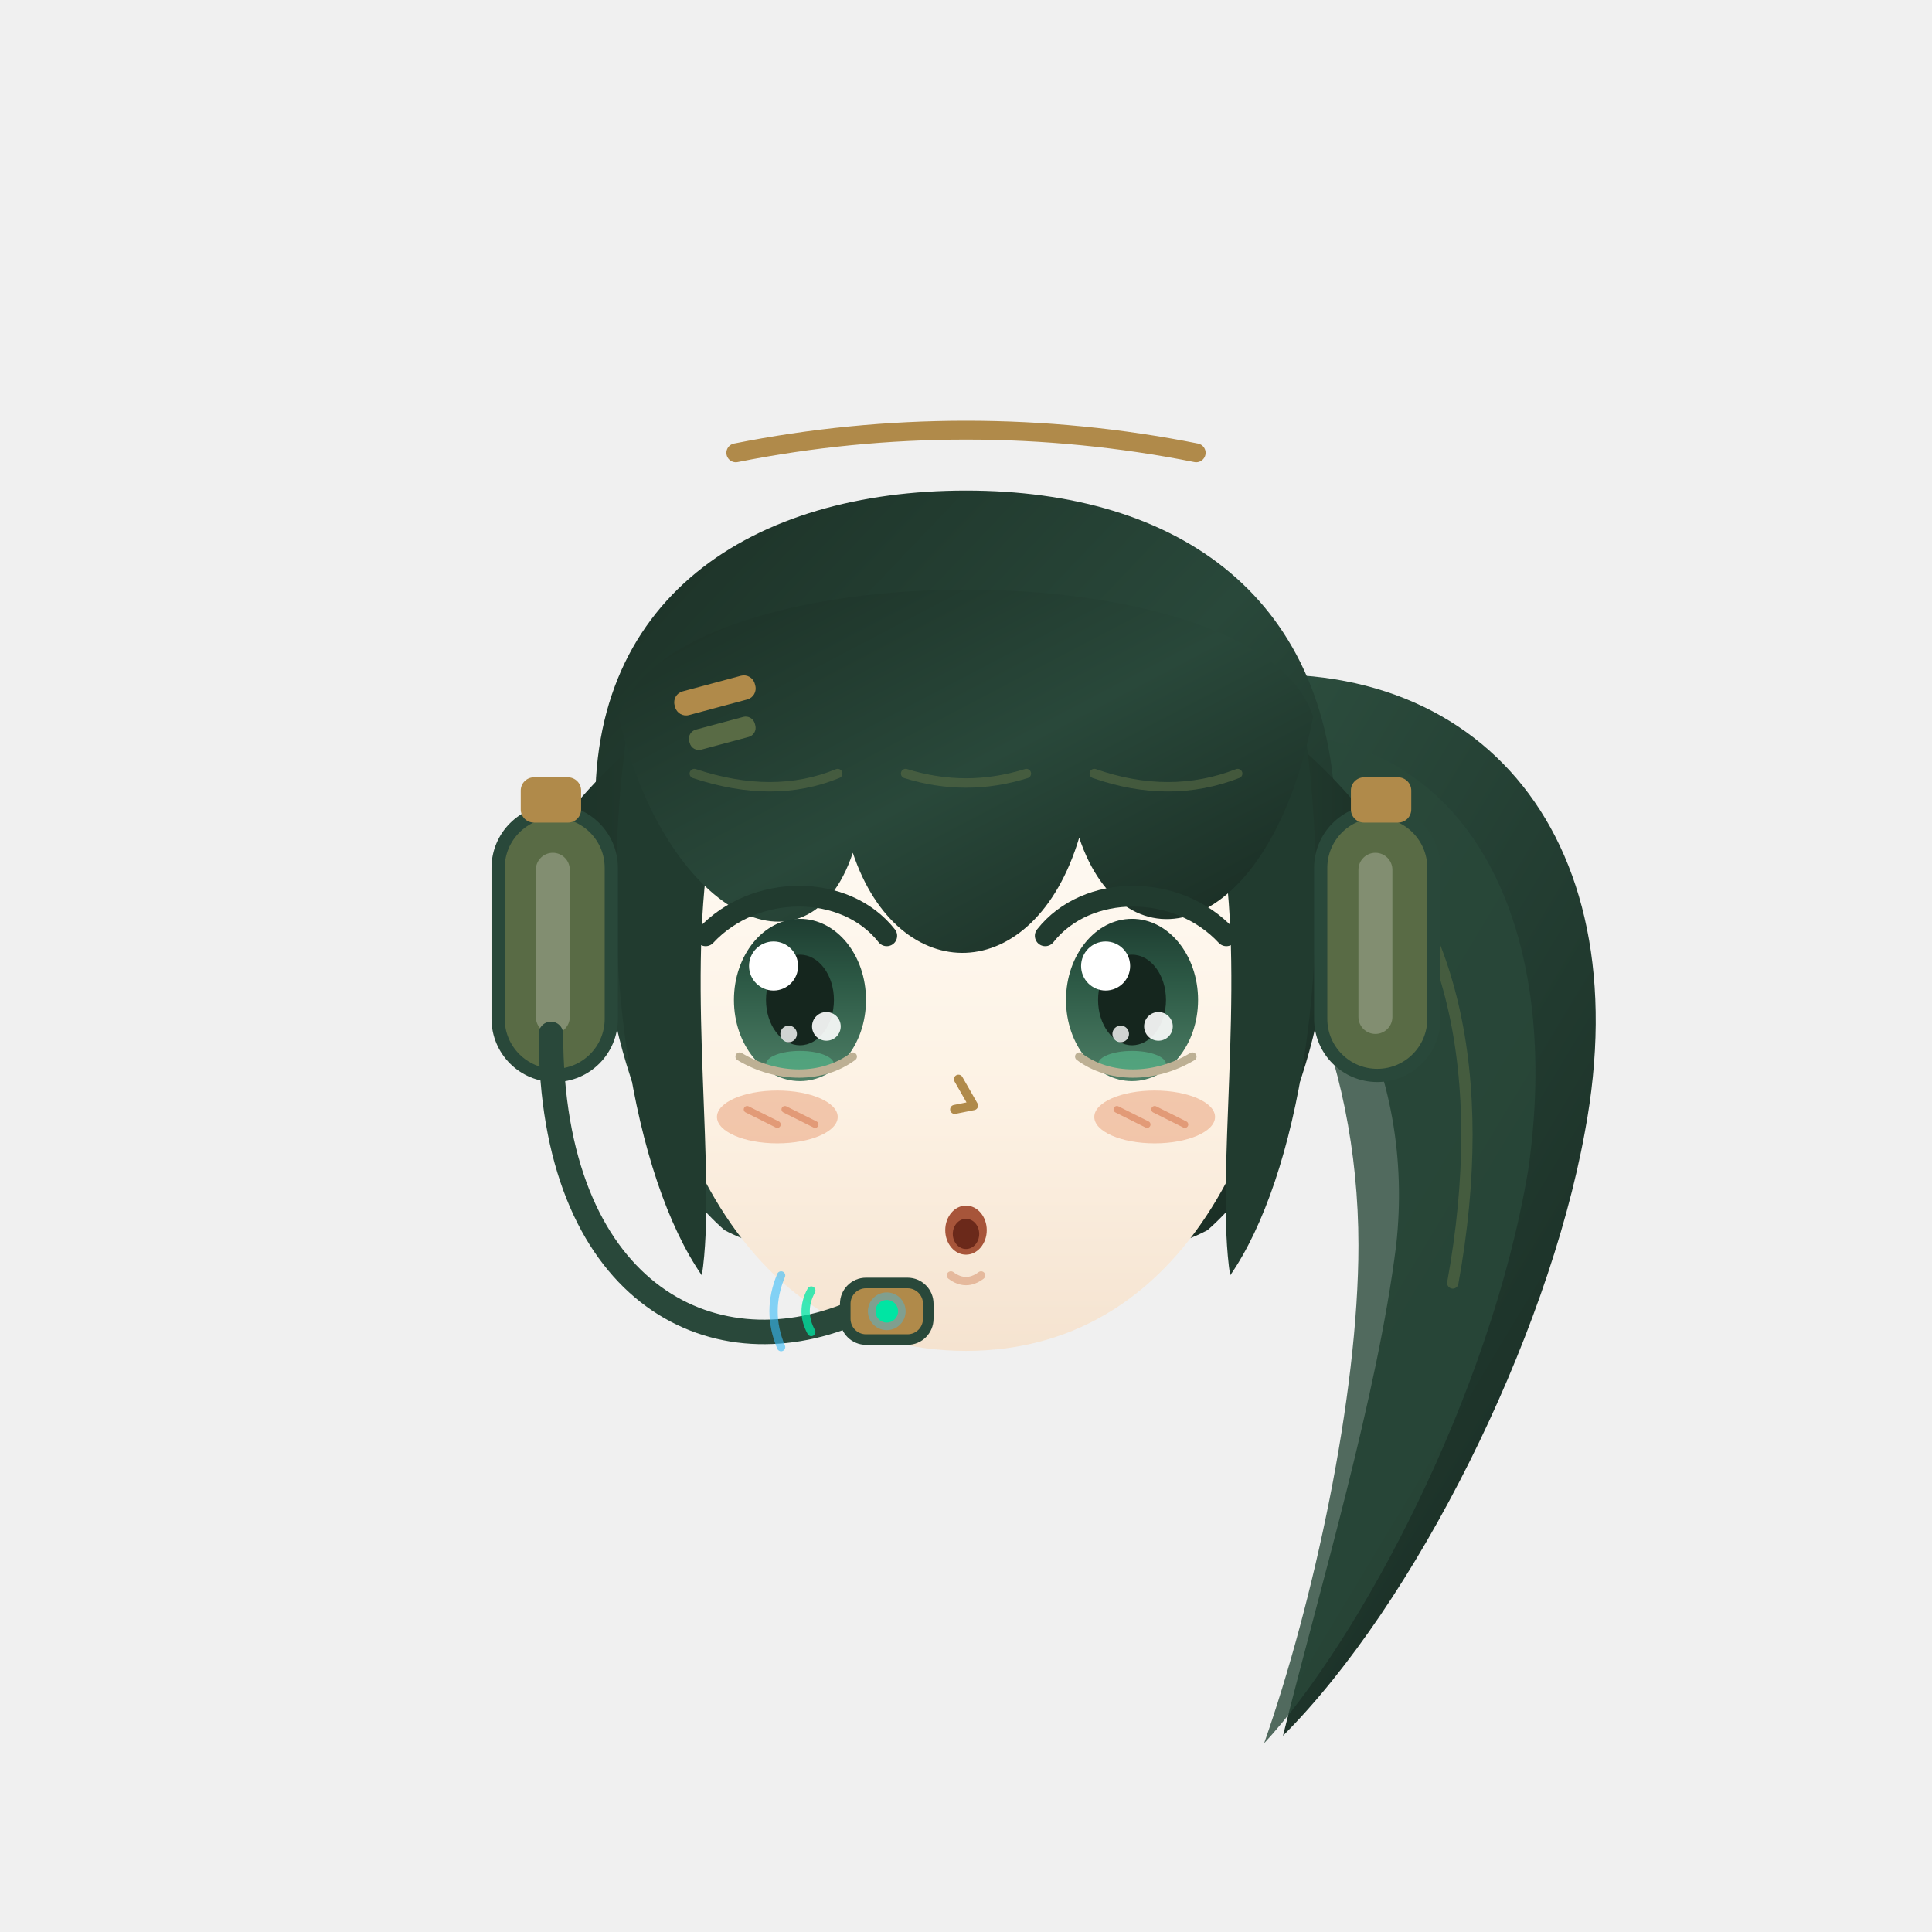
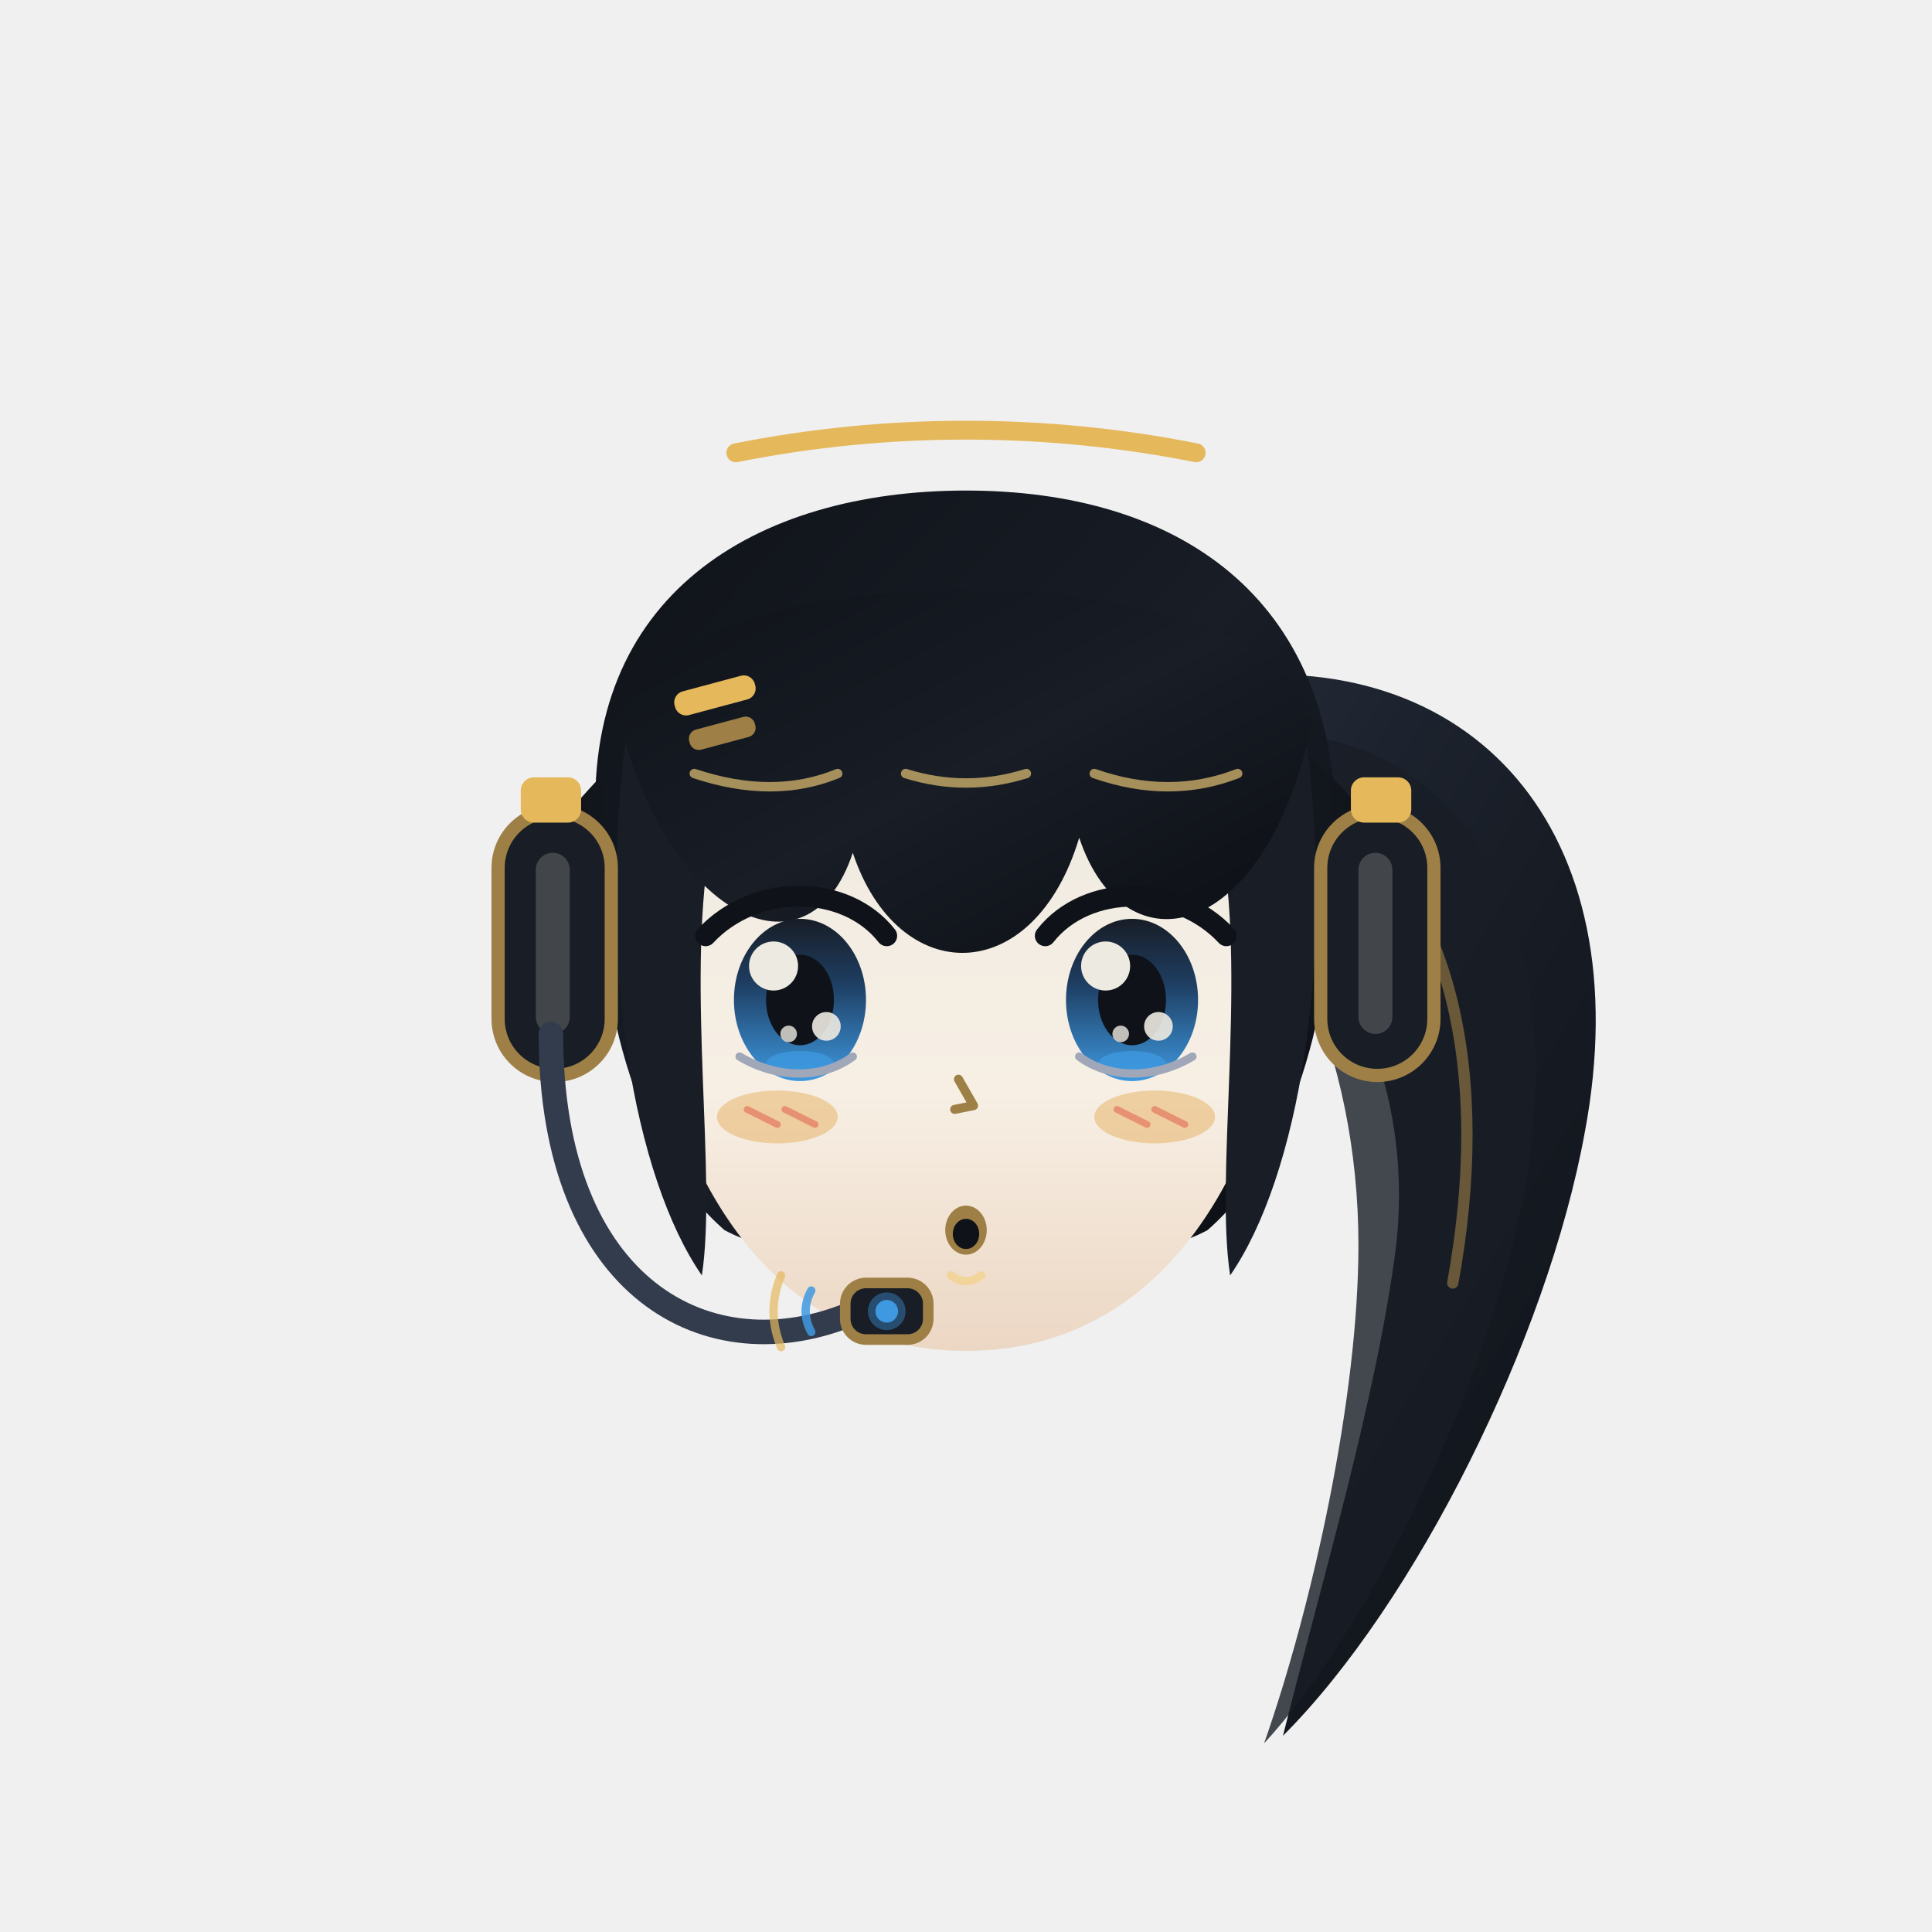
<svg xmlns="http://www.w3.org/2000/svg" viewBox="0 0 512 512" width="100%" height="100%">
  <defs>
    <linearGradient id="skinGrad" x1="0%" y1="0%" x2="0%" y2="100%">
-       <stop offset="0%" stop-color="#FFFDF9" />
-       <stop offset="60%" stop-color="#FDF2E4" />
-       <stop offset="100%" stop-color="#F5E3D0" />
+       <stop offset="0%" stop-color="#EDEAE1" />
+       <stop offset="60%" stop-color="#F7EFE4" />
+       <stop offset="100%" stop-color="#ECD7C4" />
    </linearGradient>
    <linearGradient id="hairGrad" x1="0%" y1="0%" x2="100%" y2="100%">
-       <stop offset="0%" stop-color="#1B2F25" />
-       <stop offset="50%" stop-color="#29483A" />
-       <stop offset="100%" stop-color="#172820" />
+       <stop offset="0%" stop-color="#0F1218" />
+       <stop offset="50%" stop-color="#181D26" />
+       <stop offset="100%" stop-color="#0B0D12" />
    </linearGradient>
    <linearGradient id="ponyGrad" x1="20%" y1="0%" x2="90%" y2="100%">
-       <stop offset="0%" stop-color="#2D4F3F" />
-       <stop offset="40%" stop-color="#243F33" />
-       <stop offset="100%" stop-color="#182A22" />
+       <stop offset="0%" stop-color="#222936" />
+       <stop offset="40%" stop-color="#181D26" />
+       <stop offset="100%" stop-color="#0F1218" />
    </linearGradient>
    <linearGradient id="eyeGradListen" x1="0%" y1="0%" x2="0%" y2="100%">
-       <stop offset="0%" stop-color="#1E3D31" />
-       <stop offset="40%" stop-color="#2D5A46" />
-       <stop offset="100%" stop-color="#4E7F66" />
+       <stop offset="0%" stop-color="#181D26" />
+       <stop offset="40%" stop-color="#1E3E62" />
+       <stop offset="100%" stop-color="#3E99E0" />
    </linearGradient>
    <linearGradient id="headbandGrad" x1="0%" y1="0%" x2="100%" y2="0%">
-       <stop offset="0%" stop-color="#1B2F25" />
-       <stop offset="50%" stop-color="#345B4A" />
-       <stop offset="100%" stop-color="#1B2F25" />
+       <stop offset="0%" stop-color="#0F1218" />
+       <stop offset="50%" stop-color="#222936" />
+       <stop offset="100%" stop-color="#0F1218" />
    </linearGradient>
    <linearGradient id="ribbonGrad" x1="0%" y1="0%" x2="100%" y2="100%">
-       <stop offset="0%" stop-color="#C9A35F" />
-       <stop offset="100%" stop-color="#9C773B" />
+       <stop offset="0%" stop-color="#F3CE7A" />
+       <stop offset="100%" stop-color="#9E8046" />
    </linearGradient>
  </defs>
  <path d="M 320 180             C 390 170, 435 220, 420 300             C 410 355, 375 425, 340 460             C 350 420, 365 370, 370 330             C 375 285, 355 240, 305 210 Z" fill="url(#ponyGrad)" />
-   <path d="M 330 195             C 385 190, 415 240, 405 310             C 395 370, 360 435, 335 462             C 348 425, 360 370, 360 330             C 360 280, 340 235, 310 215 Z" fill="#29483A" opacity="0.8" />
-   <path d="M 355 215 C 385 240, 395 285, 385 340" fill="none" stroke="#596B45" stroke-width="3" stroke-linecap="round" opacity="0.6" />
-   <ellipse cx="320" cy="190" rx="16" ry="22" transform="rotate(-25 320 190)" fill="url(#ribbonGrad)" stroke="#29483A" stroke-width="3.5" />
-   <ellipse cx="320" cy="190" rx="9" ry="15" transform="rotate(-25 320 190)" fill="#B08A4A" />
-   <path d="M 326 205 C 340 225, 335 245, 328 260 C 324 245, 326 230, 320 212 Z" fill="#B08A4A" stroke="#29483A" stroke-width="2" />
+   <path d="M 330 195             C 385 190, 415 240, 405 310             C 395 370, 360 435, 335 462             C 348 425, 360 370, 360 330             C 360 280, 340 235, 310 215 Z" fill="#181D26" opacity="0.8" />
+   <path d="M 355 215 C 385 240, 395 285, 385 340" fill="none" stroke="#9E8046" stroke-width="3" stroke-linecap="round" opacity="0.6" />
+   <ellipse cx="320" cy="190" rx="16" ry="22" transform="rotate(-25 320 190)" fill="url(#ribbonGrad)" stroke="#181D26" stroke-width="3.5" />
+   <ellipse cx="320" cy="190" rx="9" ry="15" transform="rotate(-25 320 190)" fill="#E5B85C" />
+   <path d="M 326 205 C 340 225, 335 245, 328 260 C 324 245, 326 230, 320 212 Z" fill="#E5B85C" stroke="#181D26" stroke-width="2" />
  <path d="M 158 220             C 154 158, 200 130, 256 130             C 312 130, 354 158, 354 220             C 354 265, 344 305, 320 326             C 294 340, 218 340, 192 326             C 168 305, 158 265, 158 220 Z" fill="url(#hairGrad)" />
  <path d="M 168 225             C 168 295, 196 358, 256 358             C 316 358, 344 295, 344 225             C 344 175, 168 175, 168 225 Z" fill="url(#skinGrad)" />
  <path d="M 142 245 A 130 138 0 0 1 370 245" fill="none" stroke="url(#headbandGrad)" stroke-width="18" stroke-linecap="round" />
-   <path d="M 195 120 C 235 112, 277 112, 317 120" fill="none" stroke="#B08A4A" stroke-width="5" stroke-linecap="round" />
-   <path d="M 166 195             C 158 255, 168 312, 186 338             C 190 312, 182 262, 188 225 Z" fill="#213B2F" />
-   <path d="M 346 195             C 354 255, 344 312, 326 338             C 322 312, 330 262, 324 225 Z" fill="#213B2F" />
+   <path d="M 195 120 C 235 112, 277 112, 317 120" fill="none" stroke="#E5B85C" stroke-width="5" stroke-linecap="round" />
+   <path d="M 166 195             C 158 255, 168 312, 186 338             C 190 312, 182 262, 188 225 Z" fill="#181D26" />
+   <path d="M 346 195             C 354 255, 344 312, 326 338             C 322 312, 330 262, 324 225 Z" fill="#181D26" />
  <path d="M 164 190             C 176 242, 214 262, 226 226             C 238 262, 274 262, 286 222             C 298 258, 336 250, 348 190             C 334 145, 178 145, 164 190 Z" fill="url(#hairGrad)" />
-   <path d="M 184 205 Q 205 212, 222 205" fill="none" stroke="#596B45" stroke-width="2.5" stroke-linecap="round" opacity="0.6" />
-   <path d="M 240 205 Q 256 210, 272 205" fill="none" stroke="#596B45" stroke-width="2.5" stroke-linecap="round" opacity="0.6" />
-   <path d="M 290 205 Q 310 212, 328 205" fill="none" stroke="#596B45" stroke-width="2.5" stroke-linecap="round" opacity="0.6" />
-   <rect x="178" y="184" width="22" height="6.5" rx="3" transform="rotate(-15 178 184)" fill="#B08A4A" />
-   <rect x="182" y="194" width="18" height="5.5" rx="2.5" transform="rotate(-15 182 194)" fill="#596B45" />
+   <path d="M 184 205 Q 205 212, 222 205" fill="none" stroke="#F3CE7A" stroke-width="2.5" stroke-linecap="round" opacity="0.65" />
+   <path d="M 240 205 Q 256 210, 272 205" fill="none" stroke="#F3CE7A" stroke-width="2.5" stroke-linecap="round" opacity="0.65" />
+   <path d="M 290 205 Q 310 212, 328 205" fill="none" stroke="#F3CE7A" stroke-width="2.5" stroke-linecap="round" opacity="0.65" />
+   <rect x="178" y="184" width="22" height="6.5" rx="3" transform="rotate(-15 178 184)" fill="#E5B85C" />
+   <rect x="182" y="194" width="18" height="5.5" rx="2.5" transform="rotate(-15 182 194)" fill="#9E8046" />
  <g id="leftEye">
-     <path d="M 187 248 C 200 234, 224 234, 235 248" fill="none" stroke="#213B2F" stroke-width="5.5" stroke-linecap="round" />
+     <path d="M 187 248 C 200 234, 224 234, 235 248" fill="none" stroke="#0F1218" stroke-width="5.5" stroke-linecap="round" />
    <ellipse cx="212" cy="265" rx="17.5" ry="21.5" fill="url(#eyeGradListen)" />
-     <ellipse cx="212" cy="265" rx="9" ry="12" fill="#15261E" />
-     <circle cx="205" cy="256" r="6.5" fill="#FFFFFF" />
-     <circle cx="219" cy="272" r="3.8" fill="#FFFFFF" opacity="0.9" />
-     <circle cx="209" cy="274" r="2.2" fill="#FFFFFF" opacity="0.8" />
-     <ellipse cx="212" cy="282" rx="9" ry="3.5" fill="#58B88C" opacity="0.65" />
-     <path d="M 196 280 C 206 286, 218 286, 226 280" fill="none" stroke="#BDB094" stroke-width="2.2" stroke-linecap="round" />
+     <ellipse cx="212" cy="265" rx="9" ry="12" fill="#0F1218" />
+     <circle cx="205" cy="256" r="6.5" fill="#EDEAE1" />
+     <circle cx="219" cy="272" r="3.8" fill="#EDEAE1" opacity="0.9" />
+     <circle cx="209" cy="274" r="2.2" fill="#EDEAE1" opacity="0.8" />
+     <ellipse cx="212" cy="282" rx="9" ry="3.5" fill="#3E99E0" opacity="0.75" />
+     <path d="M 196 280 C 206 286, 218 286, 226 280" fill="none" stroke="#9FA7B8" stroke-width="2.2" stroke-linecap="round" />
  </g>
  <g id="rightEye">
-     <path d="M 325 248 C 312 234, 288 234, 277 248" fill="none" stroke="#213B2F" stroke-width="5.5" stroke-linecap="round" />
+     <path d="M 325 248 C 312 234, 288 234, 277 248" fill="none" stroke="#0F1218" stroke-width="5.5" stroke-linecap="round" />
    <ellipse cx="300" cy="265" rx="17.5" ry="21.5" fill="url(#eyeGradListen)" />
-     <ellipse cx="300" cy="265" rx="9" ry="12" fill="#15261E" />
-     <circle cx="293" cy="256" r="6.5" fill="#FFFFFF" />
-     <circle cx="307" cy="272" r="3.8" fill="#FFFFFF" opacity="0.9" />
-     <circle cx="297" cy="274" r="2.2" fill="#FFFFFF" opacity="0.8" />
-     <ellipse cx="300" cy="282" rx="9" ry="3.5" fill="#58B88C" opacity="0.65" />
-     <path d="M 316 280 C 306 286, 294 286, 286 280" fill="none" stroke="#BDB094" stroke-width="2.2" stroke-linecap="round" />
+     <ellipse cx="300" cy="265" rx="9" ry="12" fill="#0F1218" />
+     <circle cx="293" cy="256" r="6.5" fill="#EDEAE1" />
+     <circle cx="307" cy="272" r="3.8" fill="#EDEAE1" opacity="0.9" />
+     <circle cx="297" cy="274" r="2.2" fill="#EDEAE1" opacity="0.8" />
+     <ellipse cx="300" cy="282" rx="9" ry="3.5" fill="#3E99E0" opacity="0.75" />
+     <path d="M 316 280 C 306 286, 294 286, 286 280" fill="none" stroke="#9FA7B8" stroke-width="2.2" stroke-linecap="round" />
  </g>
-   <path d="M 254 286 L 258 293 L 253 294" fill="none" stroke="#B08A4A" stroke-width="2.4" stroke-linecap="round" stroke-linejoin="round" />
-   <ellipse cx="206" cy="296" rx="16" ry="7" fill="#E89B73" opacity="0.5" />
-   <ellipse cx="306" cy="296" rx="16" ry="7" fill="#E89B73" opacity="0.5" />
-   <line x1="198" y1="294" x2="206" y2="298" stroke="#D16E43" stroke-width="1.8" stroke-linecap="round" opacity="0.5" />
-   <line x1="208" y1="294" x2="216" y2="298" stroke="#D16E43" stroke-width="1.8" stroke-linecap="round" opacity="0.5" />
-   <line x1="296" y1="294" x2="304" y2="298" stroke="#D16E43" stroke-width="1.8" stroke-linecap="round" opacity="0.5" />
-   <line x1="306" y1="294" x2="314" y2="298" stroke="#D16E43" stroke-width="1.8" stroke-linecap="round" opacity="0.5" />
-   <ellipse cx="256" cy="326" rx="5.5" ry="6.5" fill="#A7553A" />
-   <ellipse cx="256" cy="327" rx="3.5" ry="4" fill="#6B291A" />
-   <path d="M 252 338 Q 256 341, 260 338" fill="none" stroke="#D99B77" stroke-width="2.2" stroke-linecap="round" opacity="0.6" />
+   <path d="M 254 286 L 258 293 L 253 294" fill="none" stroke="#9E8046" stroke-width="2.4" stroke-linecap="round" stroke-linejoin="round" />
+   <ellipse cx="206" cy="296" rx="16" ry="7" fill="#E09F3E" opacity="0.4" />
+   <ellipse cx="306" cy="296" rx="16" ry="7" fill="#E09F3E" opacity="0.4" />
+   <line x1="198" y1="294" x2="206" y2="298" stroke="#E05345" stroke-width="1.8" stroke-linecap="round" opacity="0.5" />
+   <line x1="208" y1="294" x2="216" y2="298" stroke="#E05345" stroke-width="1.8" stroke-linecap="round" opacity="0.5" />
+   <line x1="296" y1="294" x2="304" y2="298" stroke="#E05345" stroke-width="1.8" stroke-linecap="round" opacity="0.5" />
+   <line x1="306" y1="294" x2="314" y2="298" stroke="#E05345" stroke-width="1.8" stroke-linecap="round" opacity="0.5" />
+   <ellipse cx="256" cy="326" rx="5.5" ry="6.5" fill="#9E8046" />
+   <ellipse cx="256" cy="327" rx="3.5" ry="4" fill="#0F1218" />
+   <path d="M 252 338 Q 256 341, 260 338" fill="none" stroke="#F3CE7A" stroke-width="2.2" stroke-linecap="round" opacity="0.6" />
  <g id="leftEarPad">
-     <rect x="132" y="215" width="30" height="70" rx="15" fill="#596B45" stroke="#29483A" stroke-width="3.5" />
-     <rect x="142" y="226" width="9" height="48" rx="4.5" fill="#FAF7F2" opacity="0.25" />
-     <rect x="138" y="206" width="16" height="12" rx="3.5" fill="#B08A4A" />
+     <rect x="132" y="215" width="30" height="70" rx="15" fill="#181D26" stroke="#9E8046" stroke-width="3.5" />
+     <rect x="142" y="226" width="9" height="48" rx="4.5" fill="#EDEAE1" opacity="0.2" />
+     <rect x="138" y="206" width="16" height="12" rx="3.5" fill="#E5B85C" />
  </g>
  <g id="rightEarPad">
-     <rect x="350" y="215" width="30" height="70" rx="15" fill="#596B45" stroke="#29483A" stroke-width="3.5" />
-     <rect x="360" y="226" width="9" height="48" rx="4.5" fill="#FAF7F2" opacity="0.25" />
-     <rect x="358" y="206" width="16" height="12" rx="3.5" fill="#B08A4A" />
+     <rect x="350" y="215" width="30" height="70" rx="15" fill="#181D26" stroke="#9E8046" stroke-width="3.5" />
+     <rect x="360" y="226" width="9" height="48" rx="4.5" fill="#EDEAE1" opacity="0.2" />
+     <rect x="358" y="206" width="16" height="12" rx="3.5" fill="#E5B85C" />
  </g>
-   <path d="M 146 274 C 146 342, 188 364, 226 348" fill="none" stroke="#29483A" stroke-width="6.5" stroke-linecap="round" />
-   <rect x="224" y="340" width="22" height="15" rx="5.5" fill="#B08A4A" stroke="#29483A" stroke-width="2.8" />
-   <circle cx="235" cy="347.5" r="5" fill="#38BDF8" opacity="0.4" />
-   <circle cx="235" cy="347.5" r="3" fill="#00E5A3" />
-   <path d="M 215 342 Q 212 347.5, 215 353" fill="none" stroke="#00E5A3" stroke-width="2.2" stroke-linecap="round" opacity="0.75" />
-   <path d="M 207 338 Q 203 347.5, 207 357" fill="none" stroke="#38BDF8" stroke-width="2.2" stroke-linecap="round" opacity="0.6" />
+   <path d="M 146 274 C 146 342, 188 364, 226 348" fill="none" stroke="#333C4D" stroke-width="6.5" stroke-linecap="round" />
+   <rect x="224" y="340" width="22" height="15" rx="5.5" fill="#181D26" stroke="#9E8046" stroke-width="2.8" />
+   <circle cx="235" cy="347.5" r="5" fill="#3E99E0" opacity="0.4" />
+   <circle cx="235" cy="347.5" r="3" fill="#3E99E0" />
+   <path d="M 215 342 Q 212 347.5, 215 353" fill="none" stroke="#3E99E0" stroke-width="2.2" stroke-linecap="round" opacity="0.85" />
+   <path d="M 207 338 Q 203 347.5, 207 357" fill="none" stroke="#E5B85C" stroke-width="2.2" stroke-linecap="round" opacity="0.7" />
</svg>
